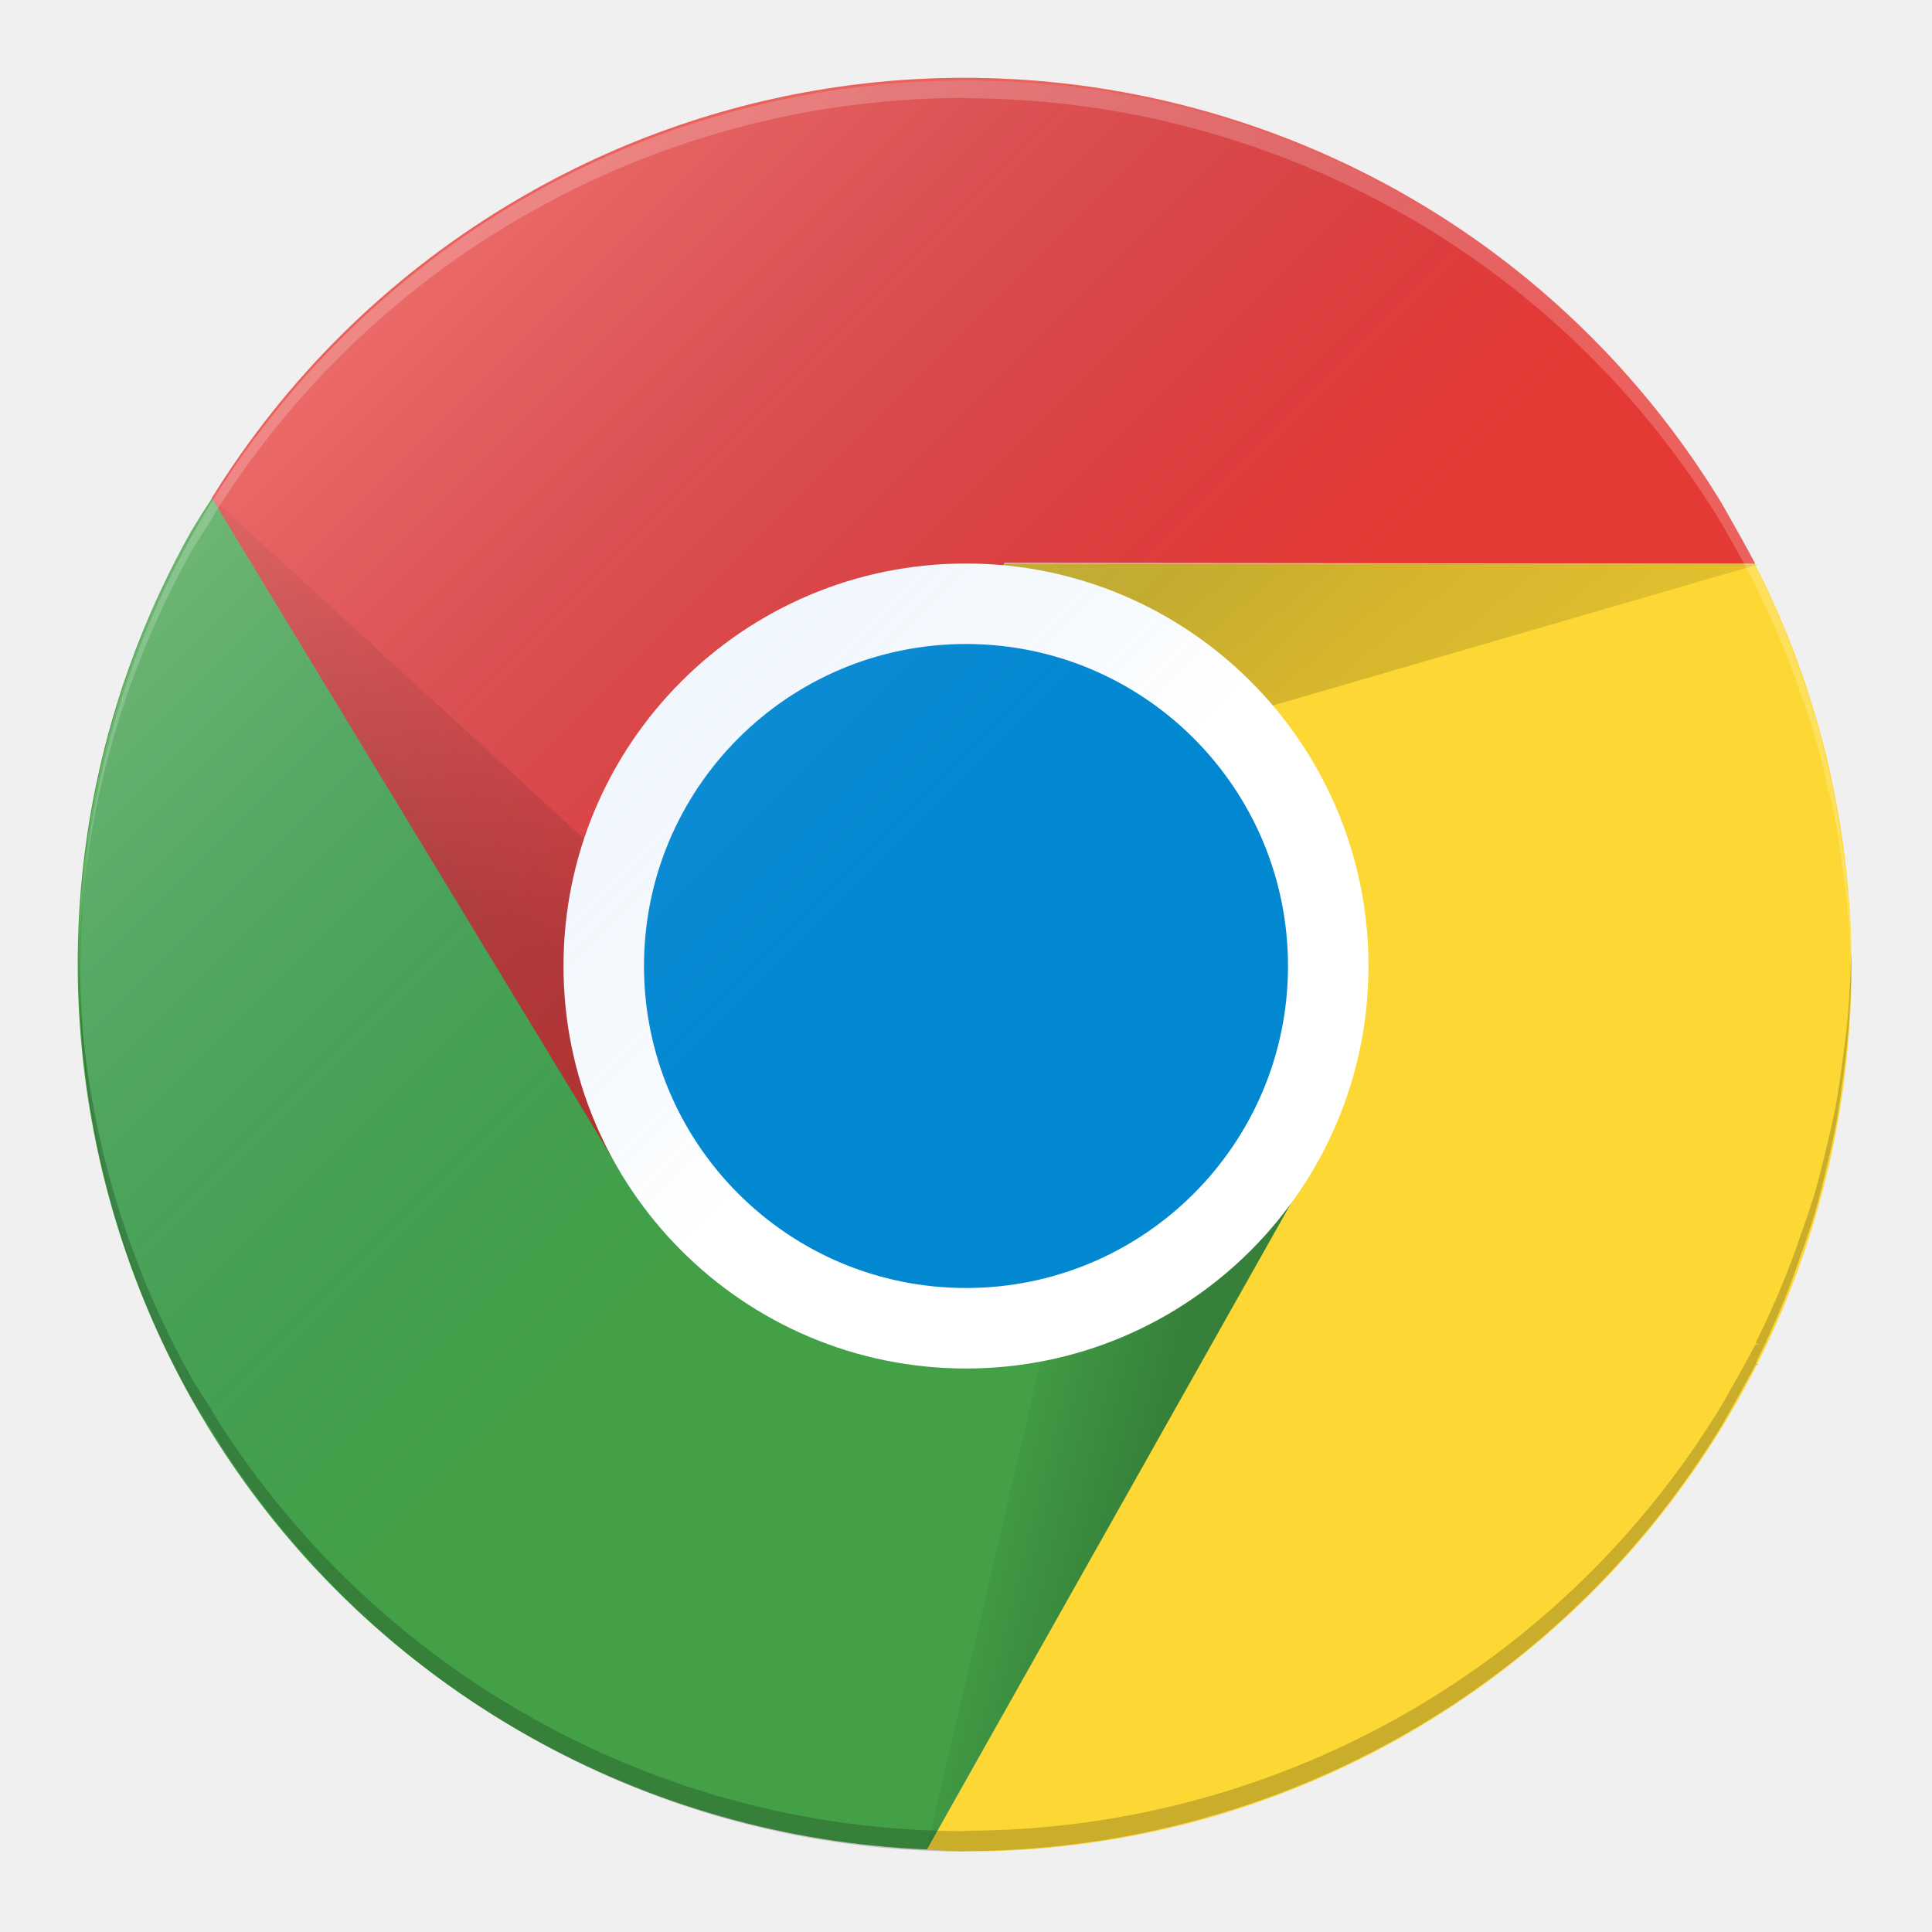
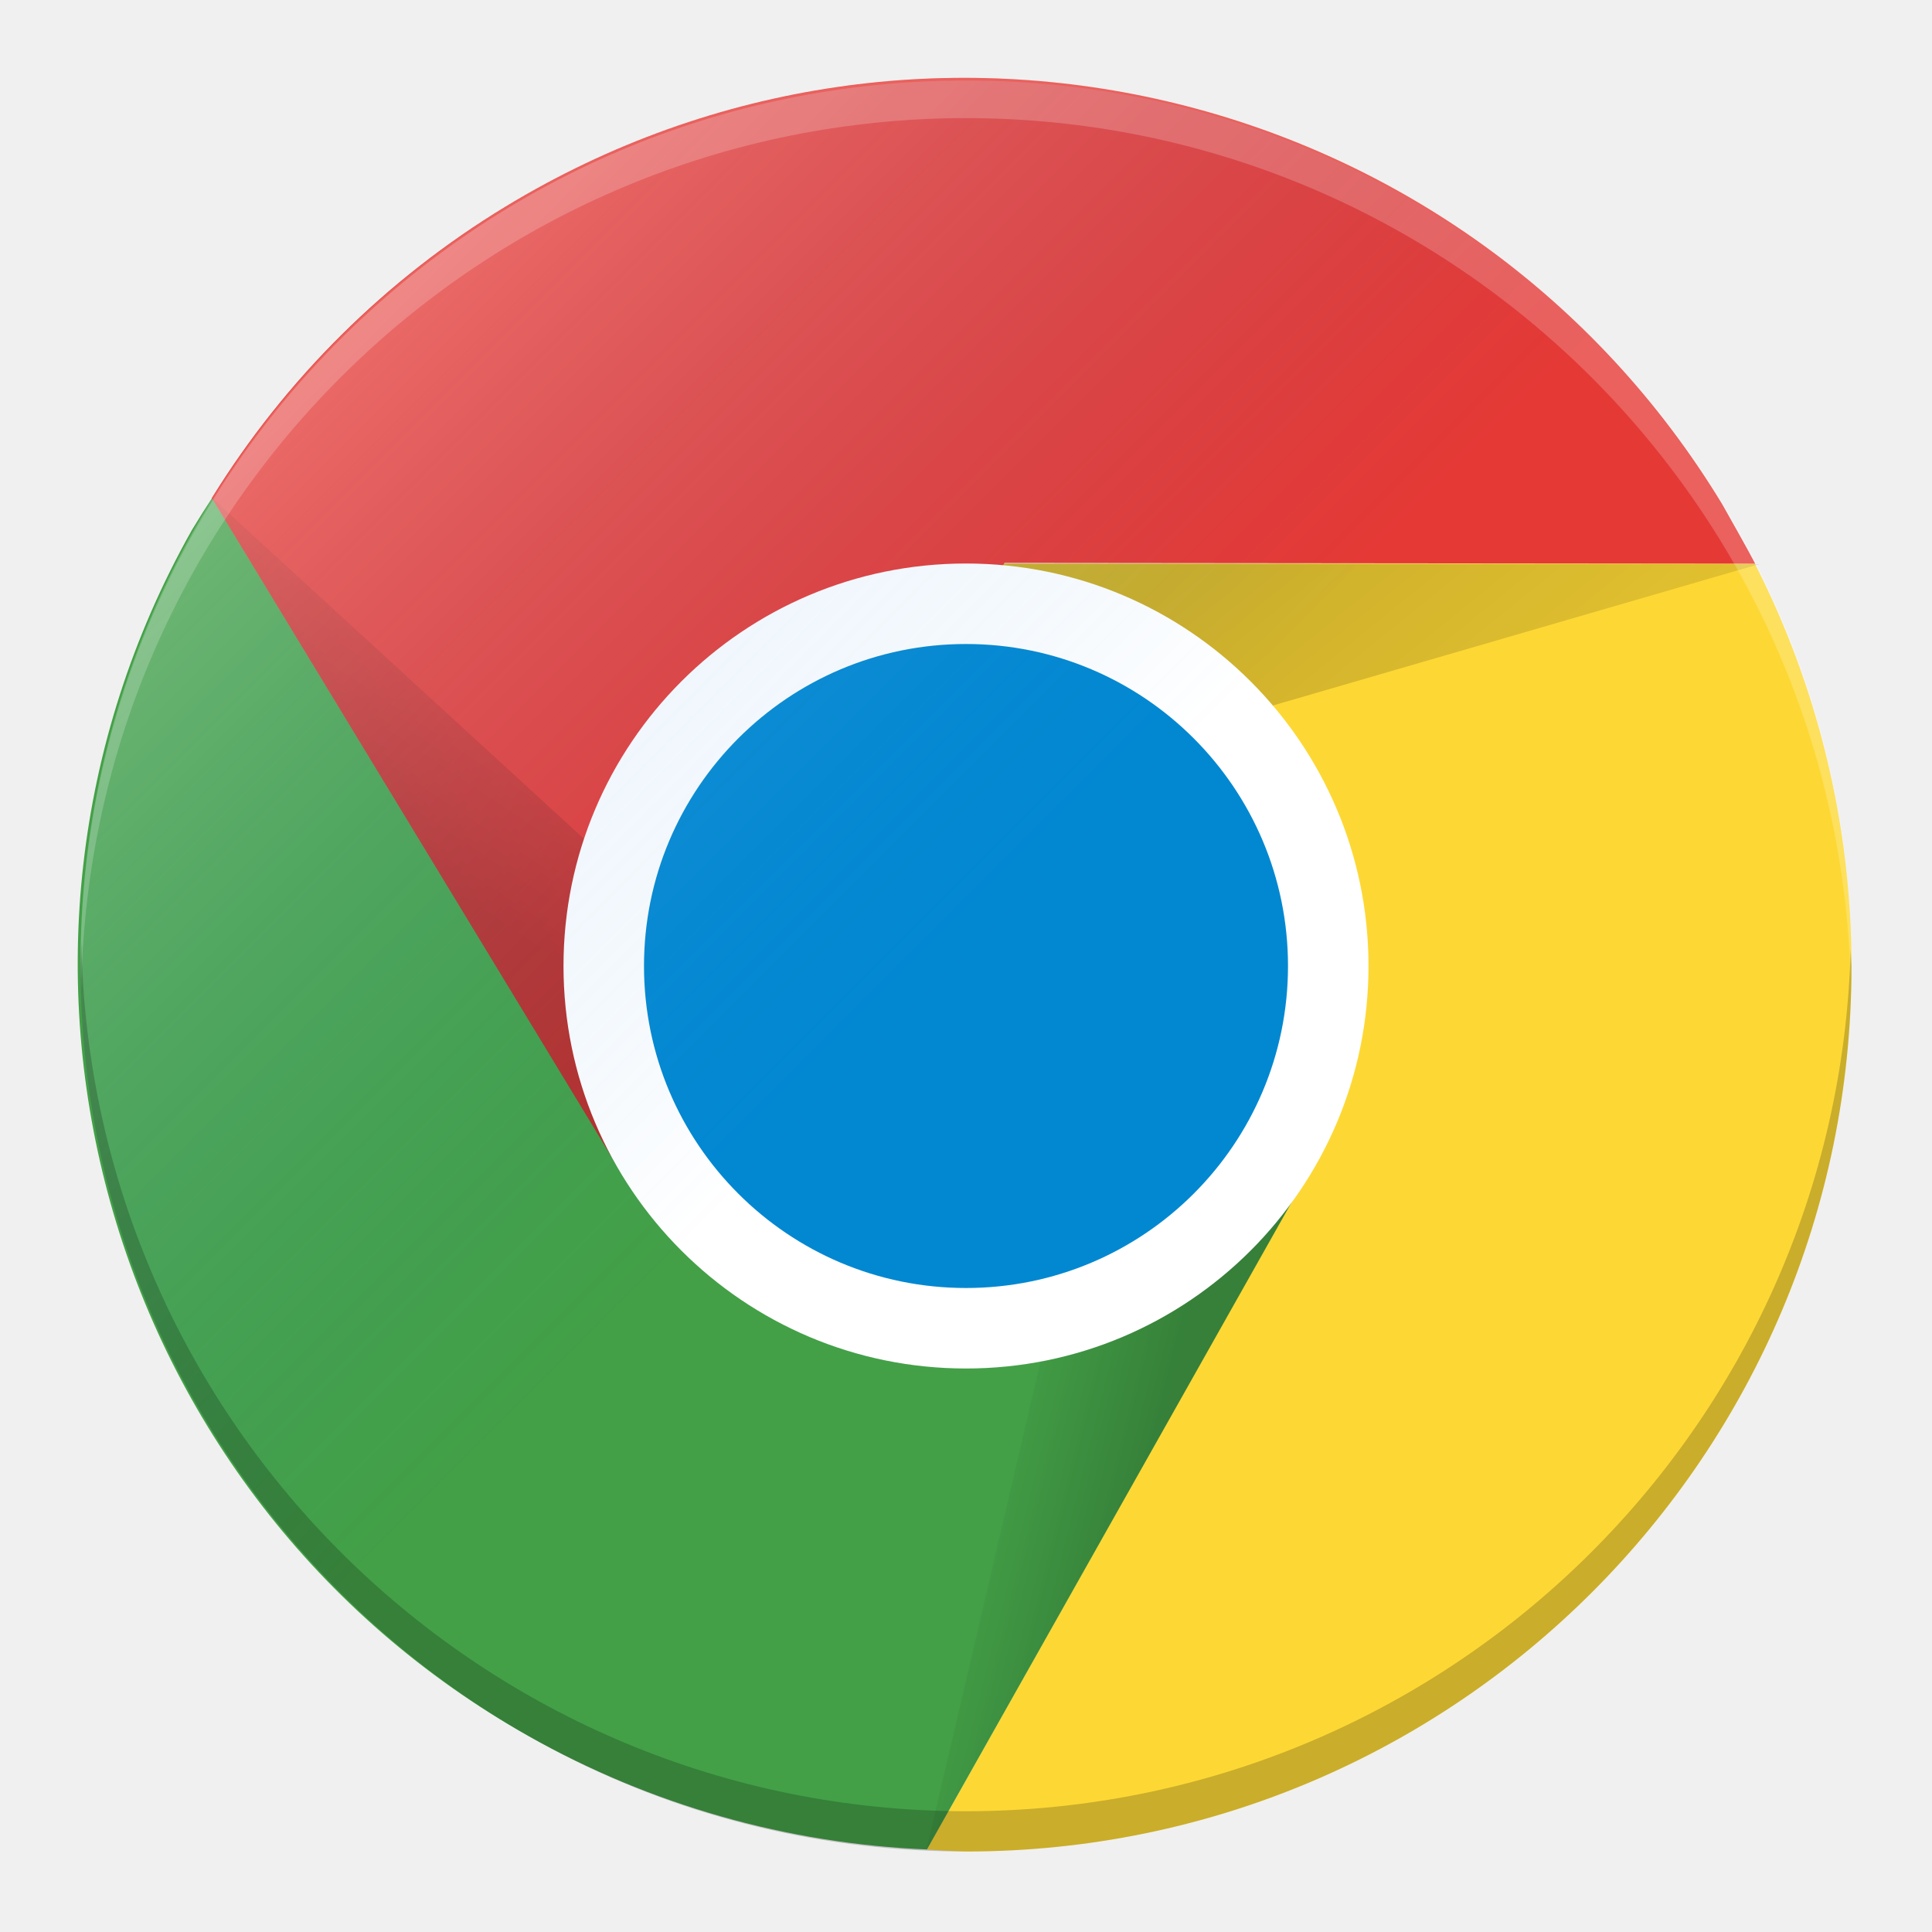
<svg xmlns="http://www.w3.org/2000/svg" xmlns:xlink="http://www.w3.org/1999/xlink" width="48" height="48" viewBox="0 0 48 48" id="svg2" version="1.1">
  <defs id="defs4">
    <linearGradient id="linearGradient4182">
      <stop id="stop4184" offset="0" style="stop-color:#000000;stop-opacity:0.2" />
      <stop id="stop4186" offset="1" style="stop-color:#000000;stop-opacity:0" />
    </linearGradient>
    <linearGradient xlink:href="#linearGradient4165" id="linearGradient3378" gradientUnits="userSpaceOnUse" gradientTransform="matrix(0.9166667,0,0,0.9166725,2.000003,85.69077)" x1="7" y1="1011.362" x2="24" y2="1028.362" />
    <linearGradient id="linearGradient4165">
      <stop style="stop-color:#ffffff;stop-opacity:0.25" offset="0" id="stop4167" />
      <stop style="stop-color:#177ed5;stop-opacity:0;" offset="1" id="stop4169" />
    </linearGradient>
    <linearGradient xlink:href="#linearGradient4182" id="linearGradient4180" x1="30" y1="1018.362" x2="41.563" y2="1032.633" gradientUnits="userSpaceOnUse" />
    <linearGradient xlink:href="#linearGradient4182" id="linearGradient4200" x1="29" y1="1039.362" x2="25" y2="1038.362" gradientUnits="userSpaceOnUse" />
    <linearGradient xlink:href="#linearGradient4182" id="linearGradient4208" x1="11" y1="1026.362" x2="15" y2="1020.362" gradientUnits="userSpaceOnUse" />
  </defs>
  <g id="layer1" transform="translate(0,-1004.362)">
    <circle style="opacity:1;fill:#ffffff;fill-opacity:1;stroke:none;stroke-width:2;stroke-linecap:butt;stroke-linejoin:miter;stroke-miterlimit:4;stroke-dasharray:none;stroke-opacity:1" id="path4170" cx="24" cy="1028.362" r="21" />
    <path style="opacity:1;fill:#fdd835;fill-opacity:1;stroke:none;stroke-width:2;stroke-linecap:butt;stroke-linejoin:miter;stroke-miterlimit:4;stroke-dasharray:none;stroke-opacity:1" d="M 24 14 L 32 30 L 23.027 45.951 A 22 22 0 0 0 24 46 A 22 22 0 0 0 46 24 A 22 22 0 0 0 43.596 14 L 24 14 z " id="path4161" transform="translate(0,1004.362)" />
    <path id="path4166" d="m 32.648,1033.238 -17.867,-0.883 -9.494,-15.646 a 22,22 0 0 0 -0.52,0.823 22,22 0 0 0 8.37,29.966 22,22 0 0 0 9.893,2.813 l 9.618,-17.073 z" style="opacity:1;fill:#43a047;fill-opacity:1;stroke:none;stroke-width:2;stroke-linecap:butt;stroke-linejoin:miter;stroke-miterlimit:4;stroke-dasharray:none;stroke-opacity:1" />
    <path style="fill:url(#linearGradient4180);fill-rule:evenodd;stroke:none;stroke-width:1px;stroke-linecap:butt;stroke-linejoin:miter;stroke-opacity:1;fill-opacity:1" d="m 24,1018.362 6,4 13.708,-3.985 z" id="path4172" />
    <path style="opacity:1;fill:#e53935;fill-opacity:1;stroke:none;stroke-width:2;stroke-linecap:butt;stroke-linejoin:miter;stroke-miterlimit:4;stroke-dasharray:none;stroke-opacity:1" d="m 15.43,1033.489 9.526,-15.141 18.651,0.018 c -0.148,-0.289 -0.662,-1.2 -0.822,-1.482 -6.305,-10.387 -19.836,-13.696 -30.222,-7.391 -2.972,1.804 -5.474,4.287 -7.301,7.244 l 10.168,16.751 z" id="path4168" />
    <path id="path4188" d="m 32.693,1033.167 -6.429,3.267 -3.251,13.9 z" style="fill:url(#linearGradient4200);fill-opacity:1;fill-rule:evenodd;stroke:none;stroke-width:1px;stroke-linecap:butt;stroke-linejoin:miter;stroke-opacity:1" />
    <path style="fill:url(#linearGradient4208);fill-opacity:1;fill-rule:evenodd;stroke:none;stroke-width:1px;stroke-linecap:butt;stroke-linejoin:miter;stroke-opacity:1" d="m 15.478,1033.575 0.304,-7.205 -10.522,-9.647 z" id="path4192" />
    <circle style="fill:#ffffff;fill-opacity:1;stroke:none;stroke-width:2;stroke-linecap:round;stroke-linejoin:round;stroke-miterlimit:4;stroke-dasharray:none;stroke-opacity:1" id="path4699" cx="24" cy="1028.362" r="10" />
    <circle r="8" cy="1028.362" cx="24" id="circle4159" style="fill:#0288d1;fill-opacity:1;stroke:none;stroke-width:2;stroke-linecap:round;stroke-linejoin:round;stroke-miterlimit:4;stroke-dasharray:none;stroke-opacity:1" />
    <ellipse style="fill:url(#linearGradient3378);fill-opacity:1;stroke:none;stroke-width:2;stroke-linecap:round;stroke-linejoin:round;stroke-miterlimit:4;stroke-dasharray:none;stroke-opacity:1" id="circle3374" cx="24" cy="1028.362" rx="22" ry="22" />
-     <path style="opacity:1;fill:#ffffff;fill-opacity:0.2;stroke:none;stroke-width:2;stroke-linecap:butt;stroke-linejoin:miter;stroke-miterlimit:4;stroke-dasharray:none;stroke-opacity:1" d="M 23.967 1.934 C 20.075 1.932 16.133 2.964 12.562 5.131 C 9.593 6.933 7.094 9.413 5.268 12.367 L 5.26 12.361 L 5.266 12.369 C 5.264 12.371 5.263 12.373 5.262 12.375 L 5.266 12.381 A 22 22 0 0 0 4.768 13.17 A 22 22 0 0 0 1.957 23.998 A 22 22 0 0 1 4.768 13.676 A 22 22 0 0 1 5.266 12.889 L 5.262 12.877 C 5.263 12.867 5.264 12.867 5.266 12.867 L 5.26 12.857 L 5.268 12.867 C 7.094 9.913 9.593 7.433 12.562 5.631 C 16.133 3.464 20.075 2.434 23.967 2.434 L 23.967 2.441 C 31.397 2.445 38.648 6.213 42.785 13.029 C 42.946 13.311 43.459 14.223 43.607 14.512 L 43.6 14.512 A 22 22 0 0 1 43.604 14.523 L 43.709 14.523 L 43.617 14.549 A 22 22 0 0 1 43.658 14.641 A 22 22 0 0 1 44.375 16.246 A 22 22 0 0 1 44.746 17.262 A 22 22 0 0 1 45.096 18.309 A 22 22 0 0 1 45.377 19.414 A 22 22 0 0 1 45.607 20.441 A 22 22 0 0 1 45.773 21.539 A 22 22 0 0 1 45.906 22.633 A 22 22 0 0 1 45.988 24.254 A 22 22 0 0 0 46 24 A 22 22 0 0 0 45.906 22.127 A 22 22 0 0 0 45.773 21.033 A 22 22 0 0 0 45.607 19.936 A 22 22 0 0 0 45.377 18.908 A 22 22 0 0 0 45.096 17.803 A 22 22 0 0 0 44.746 16.756 A 22 22 0 0 0 44.375 15.74 A 22 22 0 0 0 43.658 14.135 A 22 22 0 0 0 43.617 14.043 L 43.709 14.016 L 43.604 14.016 A 22 22 0 0 0 43.6 14.008 A 22 22 0 0 0 43.598 14.004 L 43.607 14.004 C 43.459 13.715 42.946 12.804 42.785 12.521 C 38.648 5.705 31.397 1.937 23.967 1.934 z " transform="translate(0,1004.362)" id="circle4211" />
-     <path id="path4235" d="m 23.967,1050.362 c -3.892,0 -7.834,-1.03 -11.404,-3.197 -2.969,-1.802 -5.468,-4.282 -7.295,-7.236 l -0.008,0.01 0.006,-0.01 c -0.001,0 -0.003,0 -0.004,-0.01 l 0.004,-0.01 a 22,22 0 0 1 -0.498,-0.789 22,22 0 0 1 -2.811,-10.828 22,22 0 0 0 2.811,10.322 22,22 0 0 0 0.498,0.787 l -0.004,0.012 c 0.001,0.01 0.003,0.01 0.004,0.01 l -0.006,0.01 0.008,-0.01 c 1.827,2.954 4.326,5.434 7.295,7.236 3.57,2.167 7.512,3.197 11.404,3.197 l 0,-0.01 c 7.431,0 14.681,-3.772 18.818,-10.588 0.161,-0.282 0.674,-1.193 0.822,-1.482 l -0.008,0 a 22,22 0 0 0 0.004,-0.012 l 0.105,0 -0.092,-0.025 a 22,22 0 0 0 0.041,-0.092 22,22 0 0 0 0.717,-1.605 22,22 0 0 0 0.371,-1.016 22,22 0 0 0 0.35,-1.047 22,22 0 0 0 0.281,-1.105 22,22 0 0 0 0.23,-1.027 22,22 0 0 0 0.166,-1.098 22,22 0 0 0 0.133,-1.094 22,22 0 0 0 0.082,-1.621 22,22 0 0 1 0.012,0.254 22,22 0 0 1 -0.094,1.873 22,22 0 0 1 -0.133,1.094 22,22 0 0 1 -0.166,1.098 22,22 0 0 1 -0.23,1.027 22,22 0 0 1 -0.281,1.105 22,22 0 0 1 -0.35,1.047 22,22 0 0 1 -0.371,1.016 22,22 0 0 1 -0.717,1.605 22,22 0 0 1 -0.041,0.092 l 0.092,0.027 -0.105,0 a 22,22 0 0 1 -0.004,0.01 22,22 0 0 1 -0.002,0 l 0.01,0 c -0.148,0.289 -0.662,1.2 -0.822,1.482 -4.137,6.816 -11.388,10.585 -18.818,10.588 z" style="opacity:1;fill:#000000;fill-opacity:0.2;stroke:none;stroke-width:2;stroke-linecap:butt;stroke-linejoin:miter;stroke-miterlimit:4;stroke-dasharray:none;stroke-opacity:1" />
+     <path style="fill:#ffffff;fill-opacity:0.2;stroke:none;stroke-width:2;stroke-linecap:round;stroke-linejoin:round;stroke-miterlimit:4;stroke-dasharray:none;stroke-opacity:1" d="m 24,1006.296 a 22,22 0 0 0 -22,22 22,22 0 0 0 0.021,0.586 22,22 0 0 1 21.979,-21.586 22,22 0 0 1 21.979,21.414 22,22 0 0 0 0.021,-0.414 22,22 0 0 0 -22,-22 z" id="circle4149" />
+     <path id="path4154" d="M 24,1050.362 A 22,22 0 0 1 2,1028.362 a 22,22 0 0 1 0.021,-0.586 22,22 0 0 0 21.979,21.586 22,22 0 0 0 21.979,-21.414 22,22 0 0 1 0.021,0.414 22,22 0 0 1 -22,22 z" style="fill:#000000;fill-opacity:0.2;stroke:none;stroke-width:2;stroke-linecap:round;stroke-linejoin:round;stroke-miterlimit:4;stroke-dasharray:none;stroke-opacity:1" />
  </g>
</svg>
